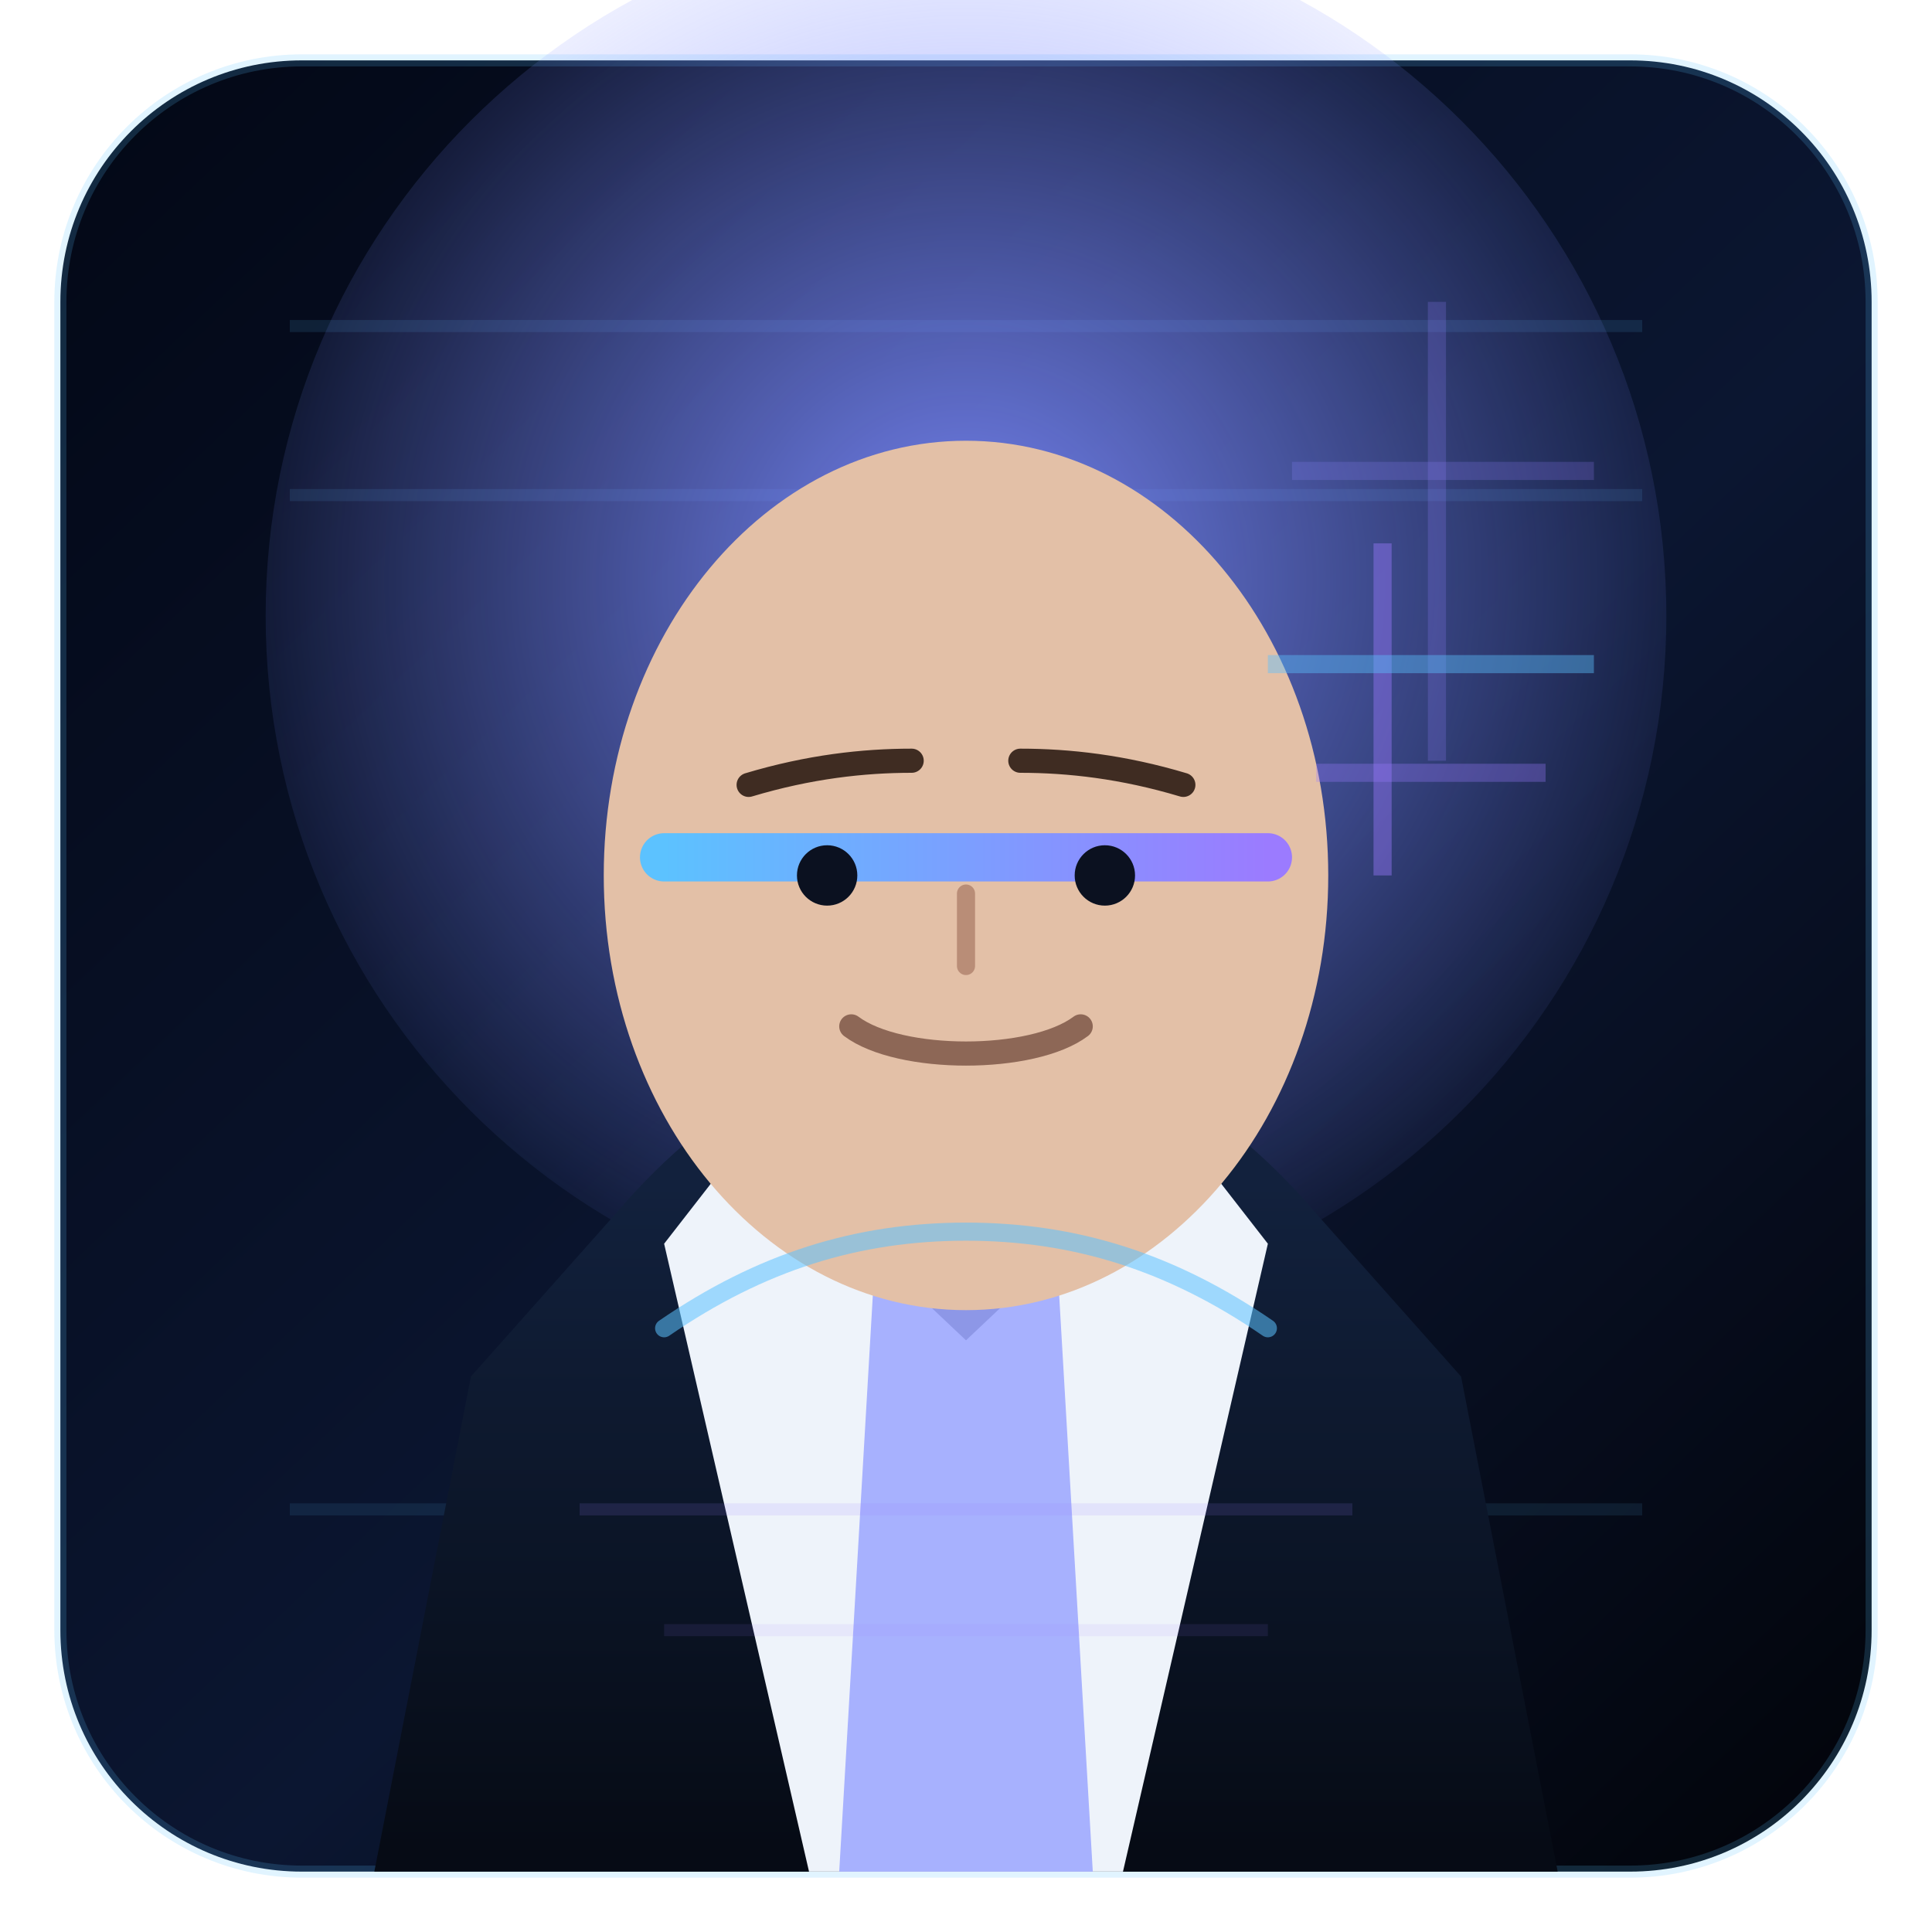
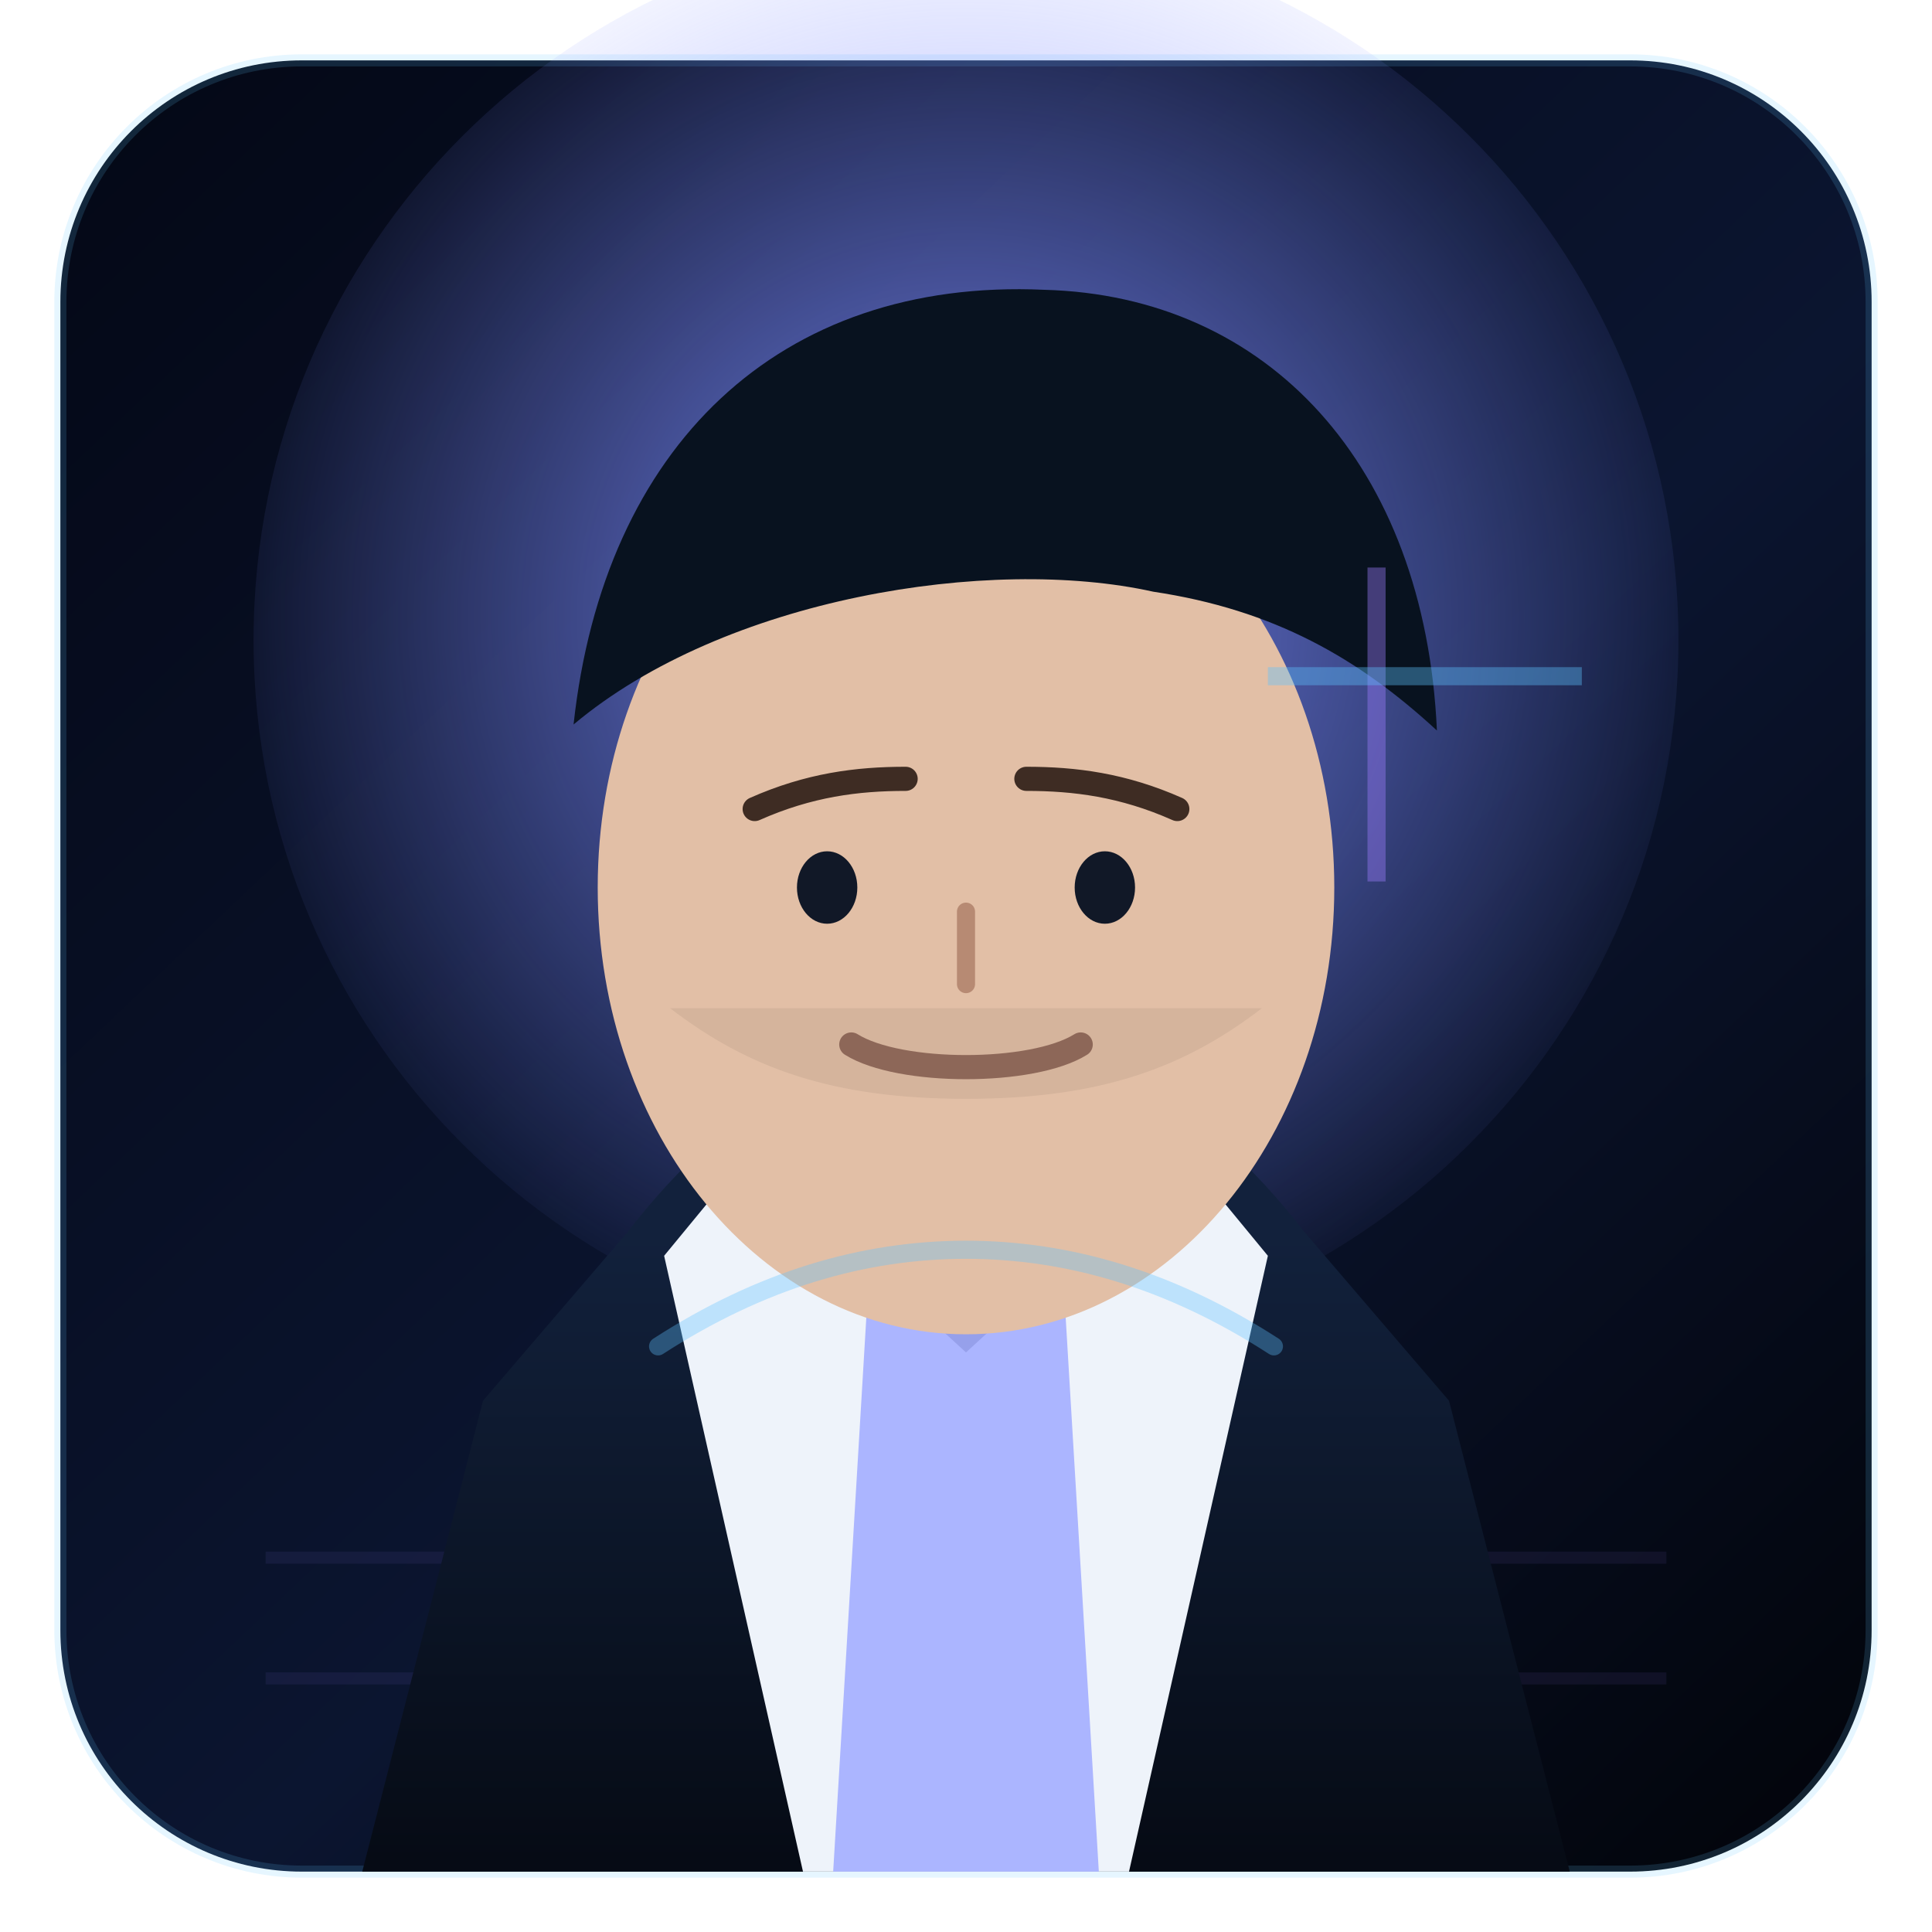
<svg xmlns="http://www.w3.org/2000/svg" width="320" height="320" viewBox="0 0 320 320" fill="none">
  <defs>
    <linearGradient id="jh-bg" x1="18" y1="10" x2="302" y2="310" gradientUnits="userSpaceOnUse">
-       <stop stop-color="#030816" />
-       <stop offset="0.56" stop-color="#0B1631" />
-       <stop offset="1" stop-color="#02040A" />
+       <stop stop-color="#040816" />
+       <stop offset="0.56" stop-color="#0b1530" />
+       <stop offset="1" stop-color="#02040a" />
    </linearGradient>
-     <radialGradient id="jh-halo" cx="0" cy="0" r="1" gradientUnits="userSpaceOnUse" gradientTransform="translate(160 96) rotate(90) scale(132)">
-       <stop stop-color="#7C8BFF" stop-opacity="0.94" />
-       <stop offset="1" stop-color="#7C8BFF" stop-opacity="0" />
+     <radialGradient id="jh-halo" cx="0" cy="0" r="1" gradientUnits="userSpaceOnUse" gradientTransform="translate(160 102) rotate(90) scale(130)">
+       <stop stop-color="#7d8cff" stop-opacity="0.92" />
+       <stop offset="1" stop-color="#7d8cff" stop-opacity="0" />
    </radialGradient>
-     <linearGradient id="jh-suit" x1="160" y1="196" x2="160" y2="306" gradientUnits="userSpaceOnUse">
-       <stop stop-color="#12213D" />
-       <stop offset="1" stop-color="#060B15" />
-     </linearGradient>
-     <linearGradient id="jh-visor" x1="110" y1="142" x2="210" y2="142" gradientUnits="userSpaceOnUse">
-       <stop stop-color="#5CC2FF" />
-       <stop offset="1" stop-color="#9B7BFF" />
+     <linearGradient id="jh-suit" x1="160" y1="204" x2="160" y2="308" gradientUnits="userSpaceOnUse">
+       <stop stop-color="#12213c" />
+       <stop offset="1" stop-color="#060b15" />
    </linearGradient>
  </defs>
  <rect x="10" y="10" width="300" height="300" rx="40" fill="url(#jh-bg)" />
-   <rect x="10" y="10" width="300" height="300" rx="40" stroke="#5CC2FF" stroke-opacity="0.18" stroke-width="2" />
-   <path d="M48 54H272" stroke="#5CC2FF" stroke-opacity="0.12" stroke-width="2" />
-   <path d="M48 82H272" stroke="#5CC2FF" stroke-opacity="0.12" stroke-width="2" />
-   <path d="M48 250H272" stroke="#5CC2FF" stroke-opacity="0.1" stroke-width="2" />
-   <path d="M238 50V126" stroke="#9B7BFF" stroke-opacity="0.22" stroke-width="3" />
-   <path d="M214 78H264" stroke="#9B7BFF" stroke-opacity="0.22" stroke-width="3" />
-   <circle cx="160" cy="102" r="116" fill="url(#jh-halo)" />
-   <path d="M62 310L78 228L102 201C119 181 138 172 160 172C182 172 201 181 218 201L242 228L258 310H62Z" fill="url(#jh-suit)" />
-   <path d="M124 188L160 222L196 188L210 206L186 310H134L110 206L124 188Z" fill="#EEF3FA" />
-   <path d="M146 190L160 208L174 190L181 310H139L146 190Z" fill="#9EA8FF" fill-opacity="0.88" />
-   <ellipse cx="160" cy="145" rx="60" ry="72" fill="#E3C0A7" />
-   M95 118C98 76 126 48 173 50C207 51 235 76 238 118C223 107 209 100 189 96C162 89 120 97 95 118Z
-   <path d="M110 142H210" stroke="url(#jh-visor)" stroke-width="8" stroke-linecap="round" />
-   <path d="M124 130C134 127 143 126 151 126" stroke="#3F2C22" stroke-width="4" stroke-linecap="round" />
-   <path d="M169 126C177 126 186 127 196 130" stroke="#3F2C22" stroke-width="4" stroke-linecap="round" />
-   <circle cx="137" cy="145" r="5" fill="#0B1120" />
-   <circle cx="183" cy="145" r="5" fill="#0B1120" />
-   <path d="M160 148V160" stroke="#B98D77" stroke-width="3" stroke-linecap="round" />
-   <path d="M141 170C149 176 171 176 179 170" stroke="#8D6756" stroke-width="4" stroke-linecap="round" />
-   <path d="M110 220C126 209 142 204 160 204C178 204 194 209 210 220" stroke="#5CC2FF" stroke-opacity="0.54" stroke-width="3" stroke-linecap="round" />
-   <path d="M96 250H224" stroke="#9B7BFF" stroke-opacity="0.14" stroke-width="2" />
-   <path d="M110 270H210" stroke="#9B7BFF" stroke-opacity="0.1" stroke-width="2" />
-   <path d="M229 90V145" stroke="#9B7BFF" stroke-opacity="0.42" stroke-width="3" />
-   <path d="M210 110H264" stroke="#5CC2FF" stroke-opacity="0.42" stroke-width="3" />
-   <path d="M218 128H256" stroke="#9B7BFF" stroke-opacity="0.32" stroke-width="3" />
+   <rect x="10" y="10" width="300" height="300" rx="40" stroke="#5ec2ff" stroke-opacity="0.16" stroke-width="2" />
+   <circle cx="160" cy="106" r="118" fill="url(#jh-halo)" />
+   <path d="M44 258H276" stroke="#9f7dff" stroke-opacity="0.08" stroke-width="2" />
+   <path d="M44 278H276" stroke="#9f7dff" stroke-opacity="0.08" stroke-width="2" />
+   <path d="M60 310L80 232L104 204C121 182 140 172 160 172C180 172 199 182 216 204L240 232L260 310H60Z" fill="url(#jh-suit)" />
+   <path d="M124 191L160 224L196 191L210 208L187 310H133L110 208L124 191Z" fill="#eef3fa" />
+   <path d="M145 193L160 211L175 193L182 310H138L145 193Z" fill="#a4aeff" fill-opacity="0.9" />
+   <ellipse cx="160" cy="147" rx="61" ry="74" fill="#e2bfa6" />
+   <path d="M111 167C124 177 138 182 160 182C182 182 196 177 209 167" fill="#000" fill-opacity="0.06" />
+   <path d="M95 120C100 74 129 46 173 48C210 49 236 77 238 121C225 109 211 101 191 98C164 92 120 99 95 120Z" fill="#08121f" />
+   <path d="M125 134C134 130 142 129 150 129" stroke="#3e2c23" stroke-width="4" stroke-linecap="round" />
+   <path d="M170 129C178 129 186 130 195 134" stroke="#3e2c23" stroke-width="4" stroke-linecap="round" />
+   <ellipse cx="137" cy="147" rx="5" ry="6" fill="#111827" />
+   <ellipse cx="183" cy="147" rx="5" ry="6" fill="#111827" />
+   <path d="M160 151V163" stroke="#b78a73" stroke-width="3" stroke-linecap="round" />
+   <path d="M141 173C149 178 171 178 179 173" stroke="#8d6758" stroke-width="4" stroke-linecap="round" />
+   <path d="M109 223C126 212 143 207 160 207C177 207 194 212 211 223" stroke="#5ec2ff" stroke-opacity="0.34" stroke-width="3" stroke-linecap="round" />
+   <path d="M228 94V146" stroke="#9f7dff" stroke-opacity="0.4" stroke-width="3" />
+   <path d="M210 112H262" stroke="#5ec2ff" stroke-opacity="0.38" stroke-width="3" />
</svg>
